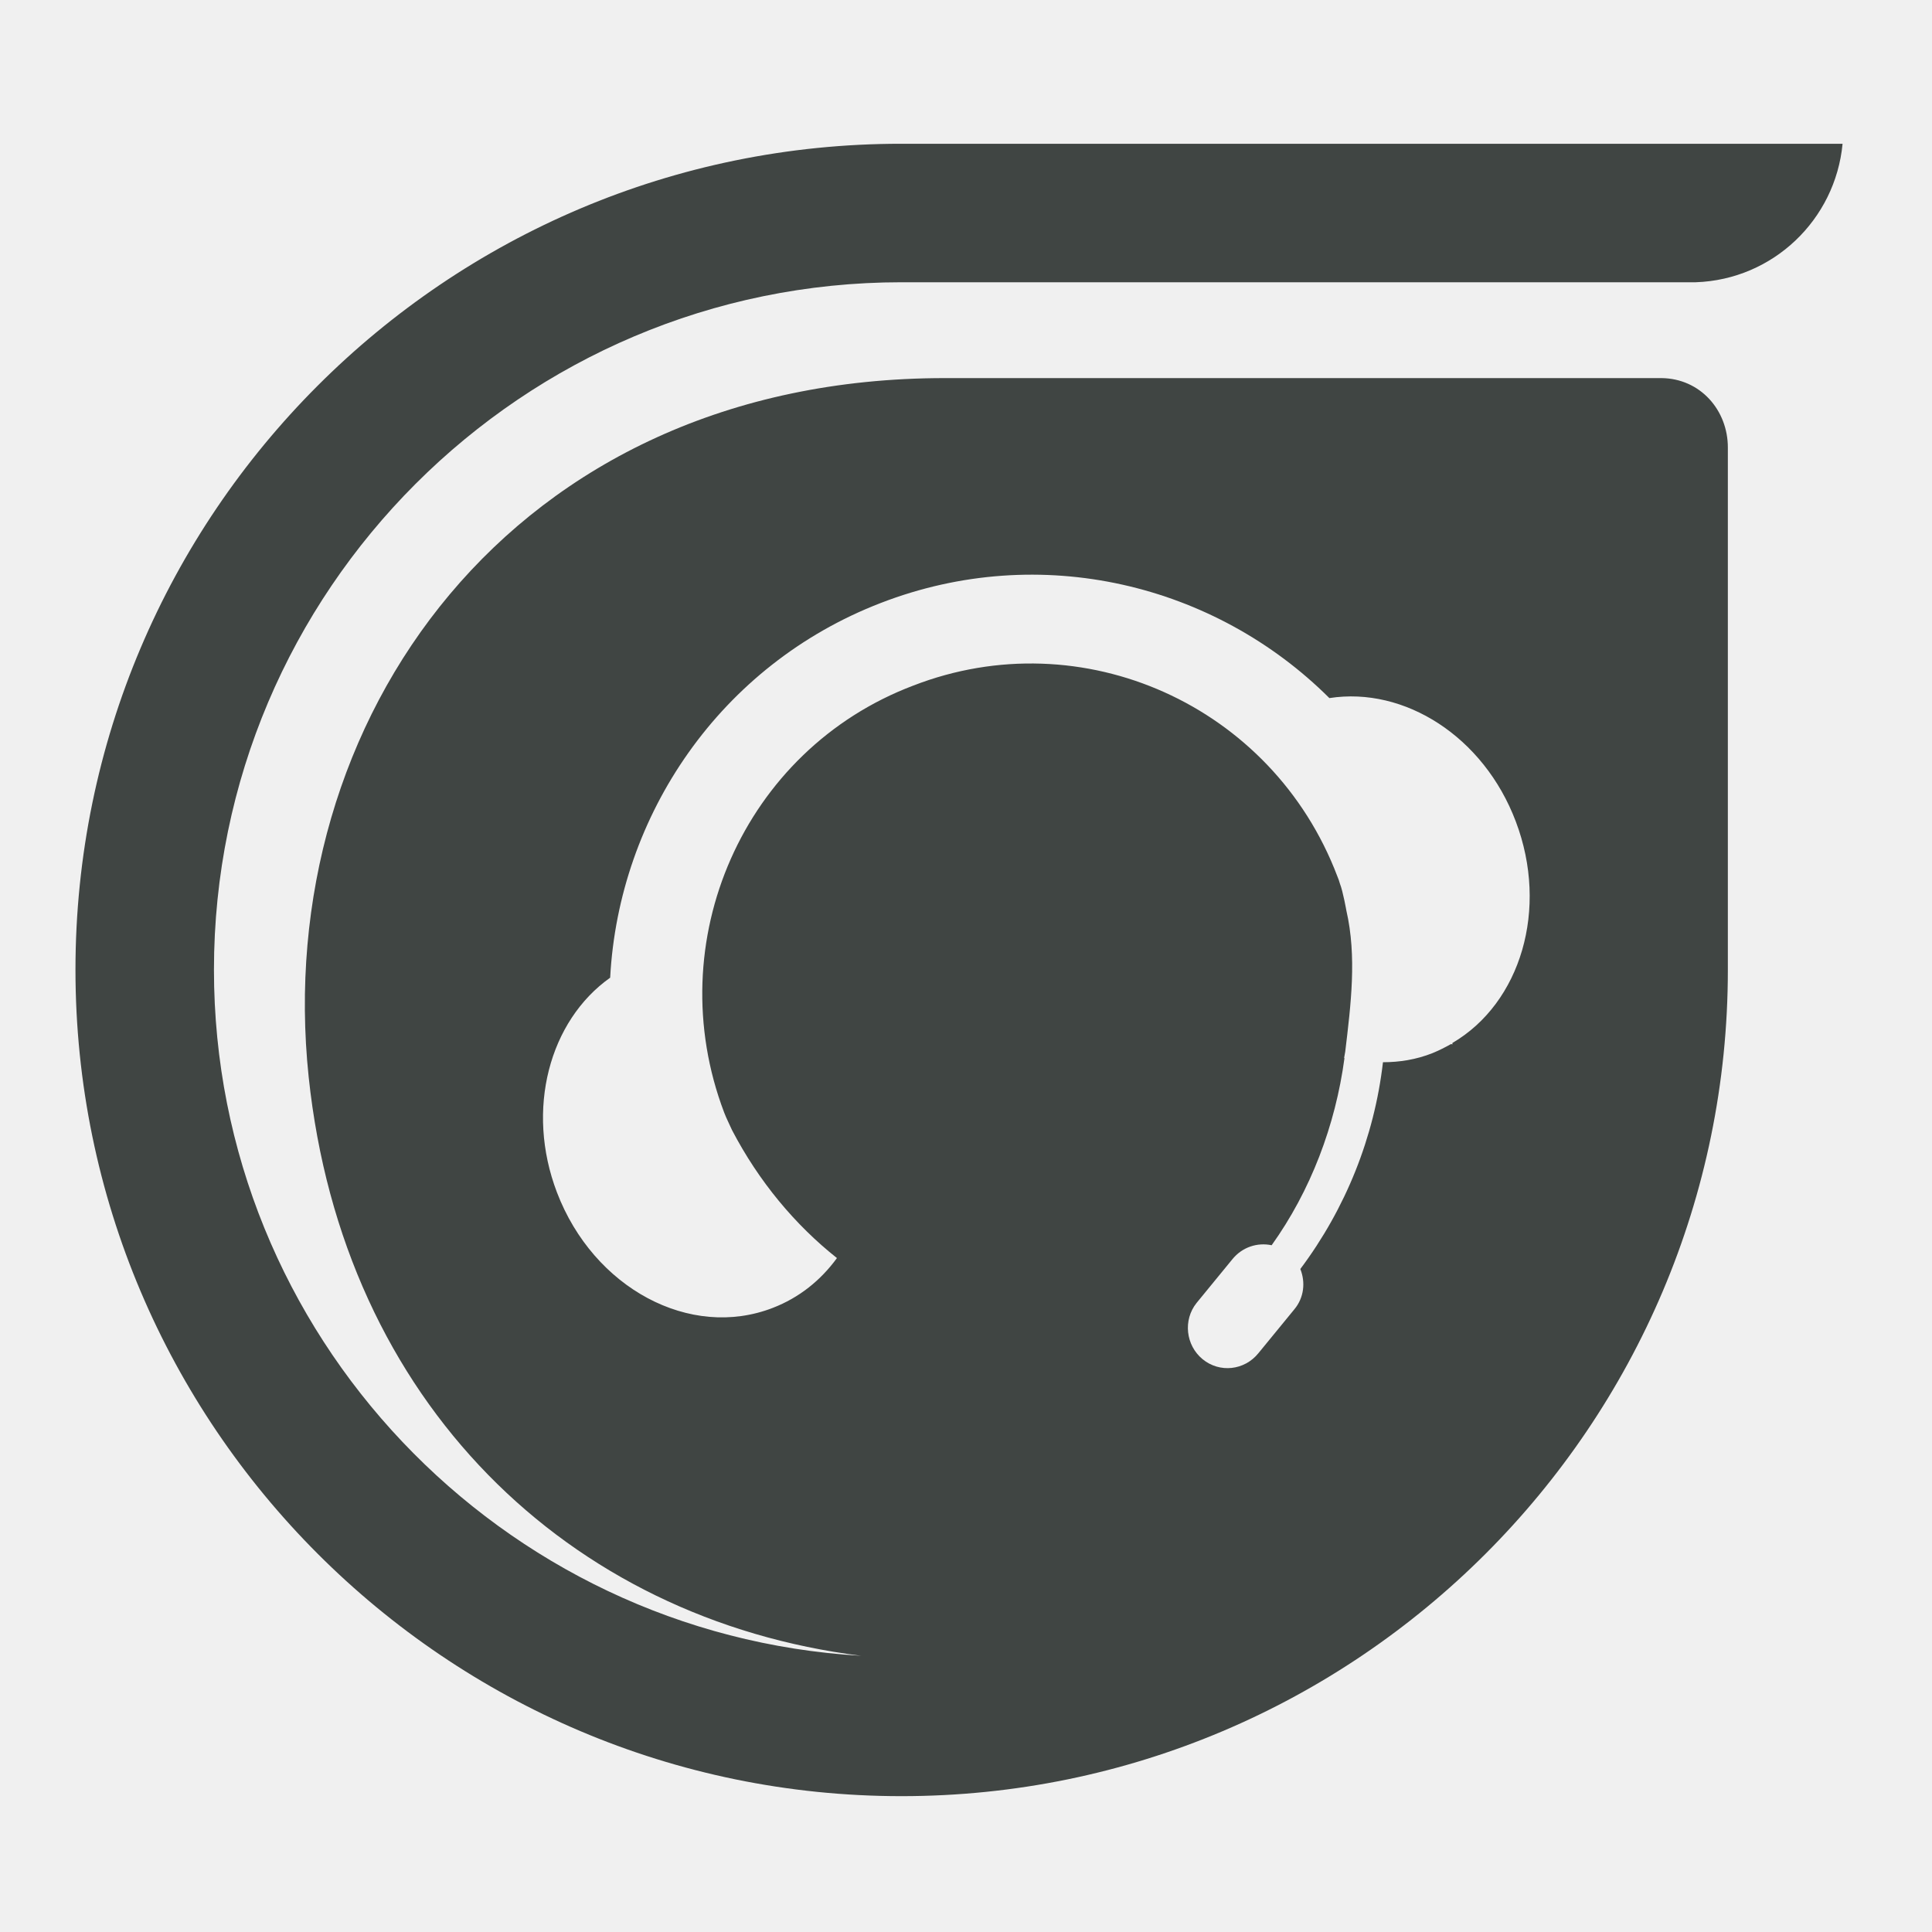
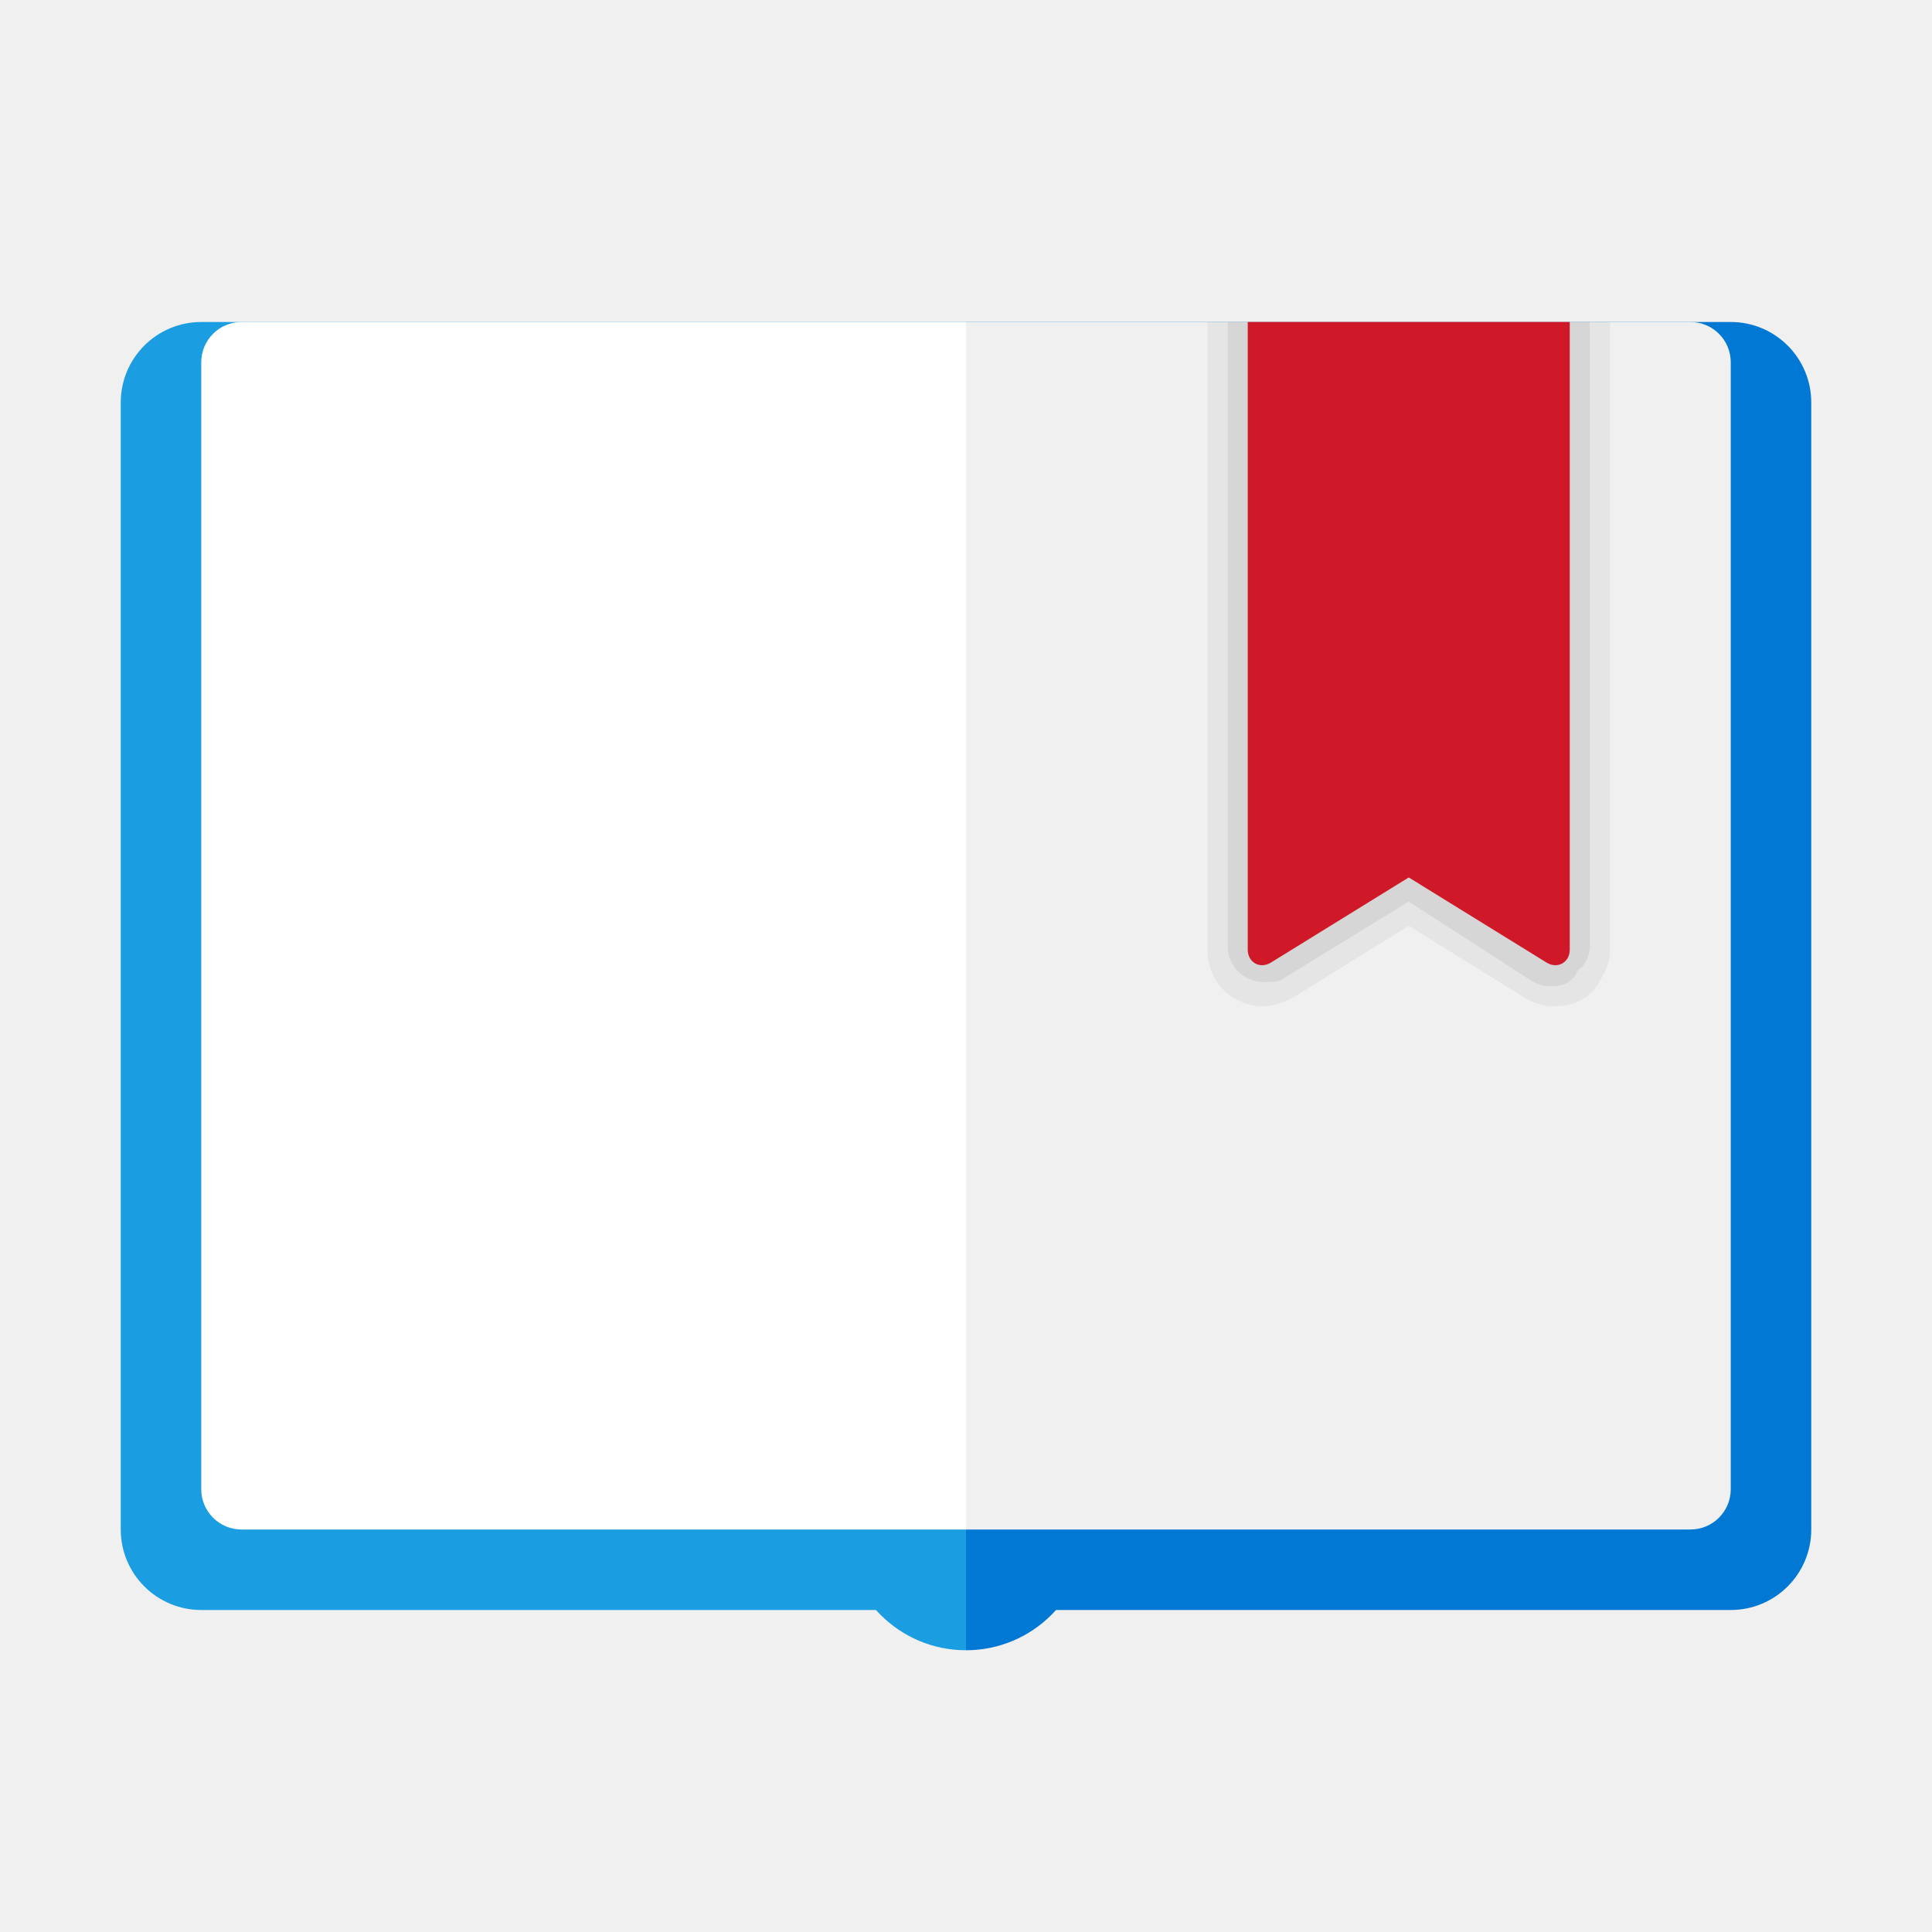
- <svg xmlns="http://www.w3.org/2000/svg" version="1.1" id="Layer_1" x="0px" y="0px" width="64px" height="64px" viewBox="0 0 512 512" style="enable-background:new 0 0 512 512;" xml:space="preserve">
-   <path d="M56.7,257c0-100.5,81.8-182.2,182.2-182.2h210.5c20.5-0.7,37-16.6,38.9-36.7H238.9C118.2,38,20,136.2,20,257  c0,120.7,98.2,219,218.9,219s219-98.2,219-219V118.6c0-9.9-7.3-18.3-17.6-18.4c0,0-174.9,0-189.9,0c-115.2,0-178.5,91.1-168.6,185.2  c9.1,86.2,68.8,143.7,146.4,153.4C132.7,433.2,56.7,353.8,56.7,257z M191.9,294.8c0.6,1.6,1.4,3.1,2.1,4.7  c7.1,13.6,16.7,25.1,27.8,33.9c-4.3,5.9-10,10.5-17,13.2c-21.9,8.5-47.5-5.2-57.2-30.6c-8.4-22-2-45.5,14.1-56.9  c2.3-43.1,29.2-82.9,71.7-99.3c42.4-16.4,88.6-5,118.9,25.2c19.9-3.1,40.9,10.2,49.4,32.7c8.8,23.2,1.3,48.1-16.8,58.7  c0,0.1,0,0.3,0,0.4c-0.1-0.1-0.3-0.1-0.4-0.1c-1.6,0.9-3.2,1.7-4.9,2.4c-4.3,1.7-8.7,2.4-13.1,2.4c-2.3,19.9-9.9,38.8-21.9,54.8  c1.4,3.5,1,7.6-1.6,10.7l-9.5,11.6c-3.7,4.6-10.3,5.3-14.8,1.6c-4.5-3.7-5.2-10.4-1.6-14.9l9.5-11.6c2.6-3.2,6.6-4.5,10.4-3.7  c10.3-14.4,16.9-31.7,19.3-49.6h-0.1c0.1-0.6,0.2-1.1,0.3-1.7c1.5-12.5,3.1-25.2,0.3-37.4c0,0-0.9-5.1-1.7-7.1  c-0.2-0.7-0.4-1.3-0.7-2c-17.2-45.3-67.6-67.9-112.4-50.5C197.1,198.7,174.7,249.5,191.9,294.8z" fill="#404543" />
+ <svg xmlns="http://www.w3.org/2000/svg" viewBox="0 0 48 48" width="48px" height="48px">
+   <path fill="#0078d4" d="M43,8H24v32h19c1.105,0,2-0.895,2-2V10C45,8.895,44.105,8,43,8z" />
+   <path fill="#1b9de2" d="M24,8H5c-1.105,0-2,0.895-2,2v28c0,1.105,0.895,2,2,2h19V8z" />
+   <path fill="#1b9de2" d="M21,38c0,1.657,1.343,3,3,3v-6C22.343,35,21,36.343,21,38z" />
+   <path fill="#0078d4" d="M27,38c0-1.657-1.343-3-3-3v6C25.657,41,27,39.657,27,38z" />
+   <path fill="#fff" d="M24,8H6C5.448,8,5,8.448,5,9v28c0,0.552,0.448,1,1,1h18V8z" />
+   <path fill="#f0f0f0" d="M42,8H24v30h18c0.552,0,1-0.448,1-1V9C43,8.448,42.552,8,42,8z" />
+   <path d="M30,8v15.6c0,0.8,0.6,1.4,1.4,1.4c0.2,0,0.5-0.1,0.7-0.2L35,23l2.9,1.8 c0.2,0.1,0.4,0.2,0.7,0.2c0.4,0,0.7-0.1,1-0.4c0.2-0.3,0.4-0.6,0.4-1V8H30z" opacity=".05" />
+   <path d="M30.5,8v15.5c0,0.5,0.4,0.9,0.9,0.9c0.2,0,0.4,0,0.5-0.1l3.1-1.9l3.1,2 c0.2,0.1,0.3,0.1,0.5,0.1c0.2,0,0.5-0.1,0.6-0.4c0.2-0.1,0.3-0.4,0.3-0.6V8H30.5z" opacity=".07" />
+   <path fill="#cf1928" d="M39,8h-8v15.6c0,0.3,0.3,0.5,0.6,0.3l3.4-2.1l3.4,2.1c0.3,0.2,0.6,0,0.6-0.3V8z" />
</svg>
